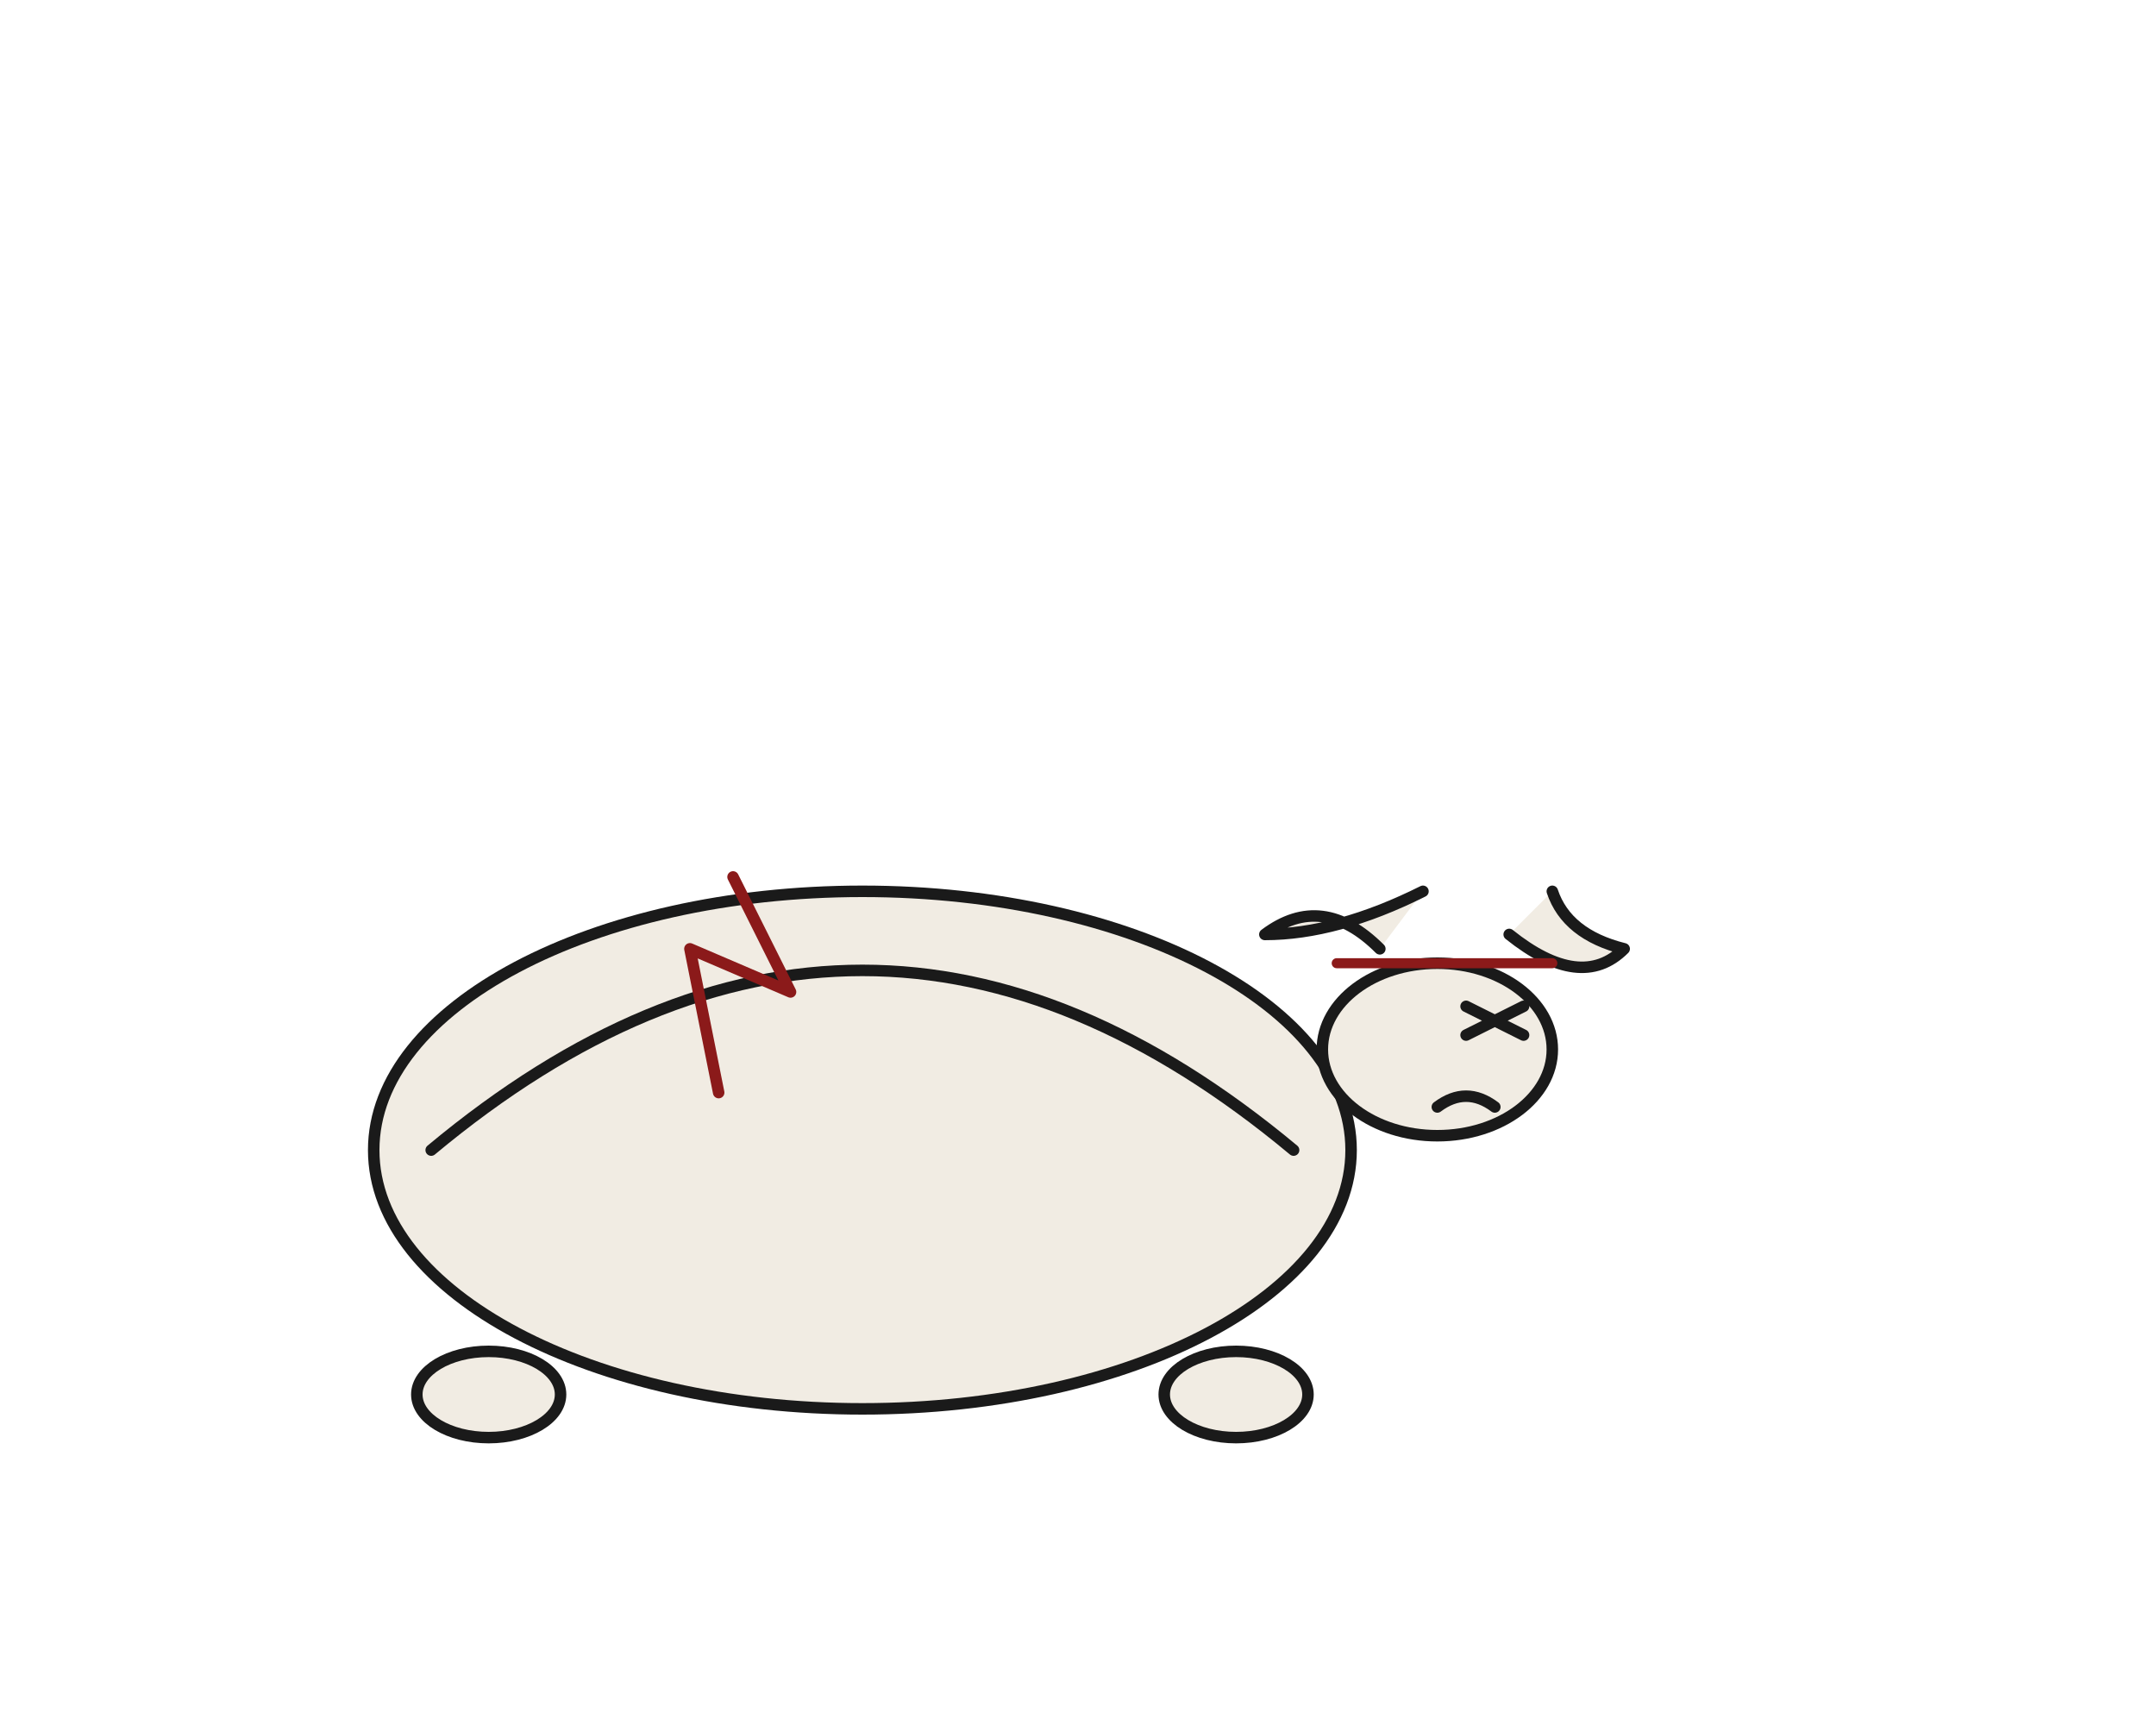
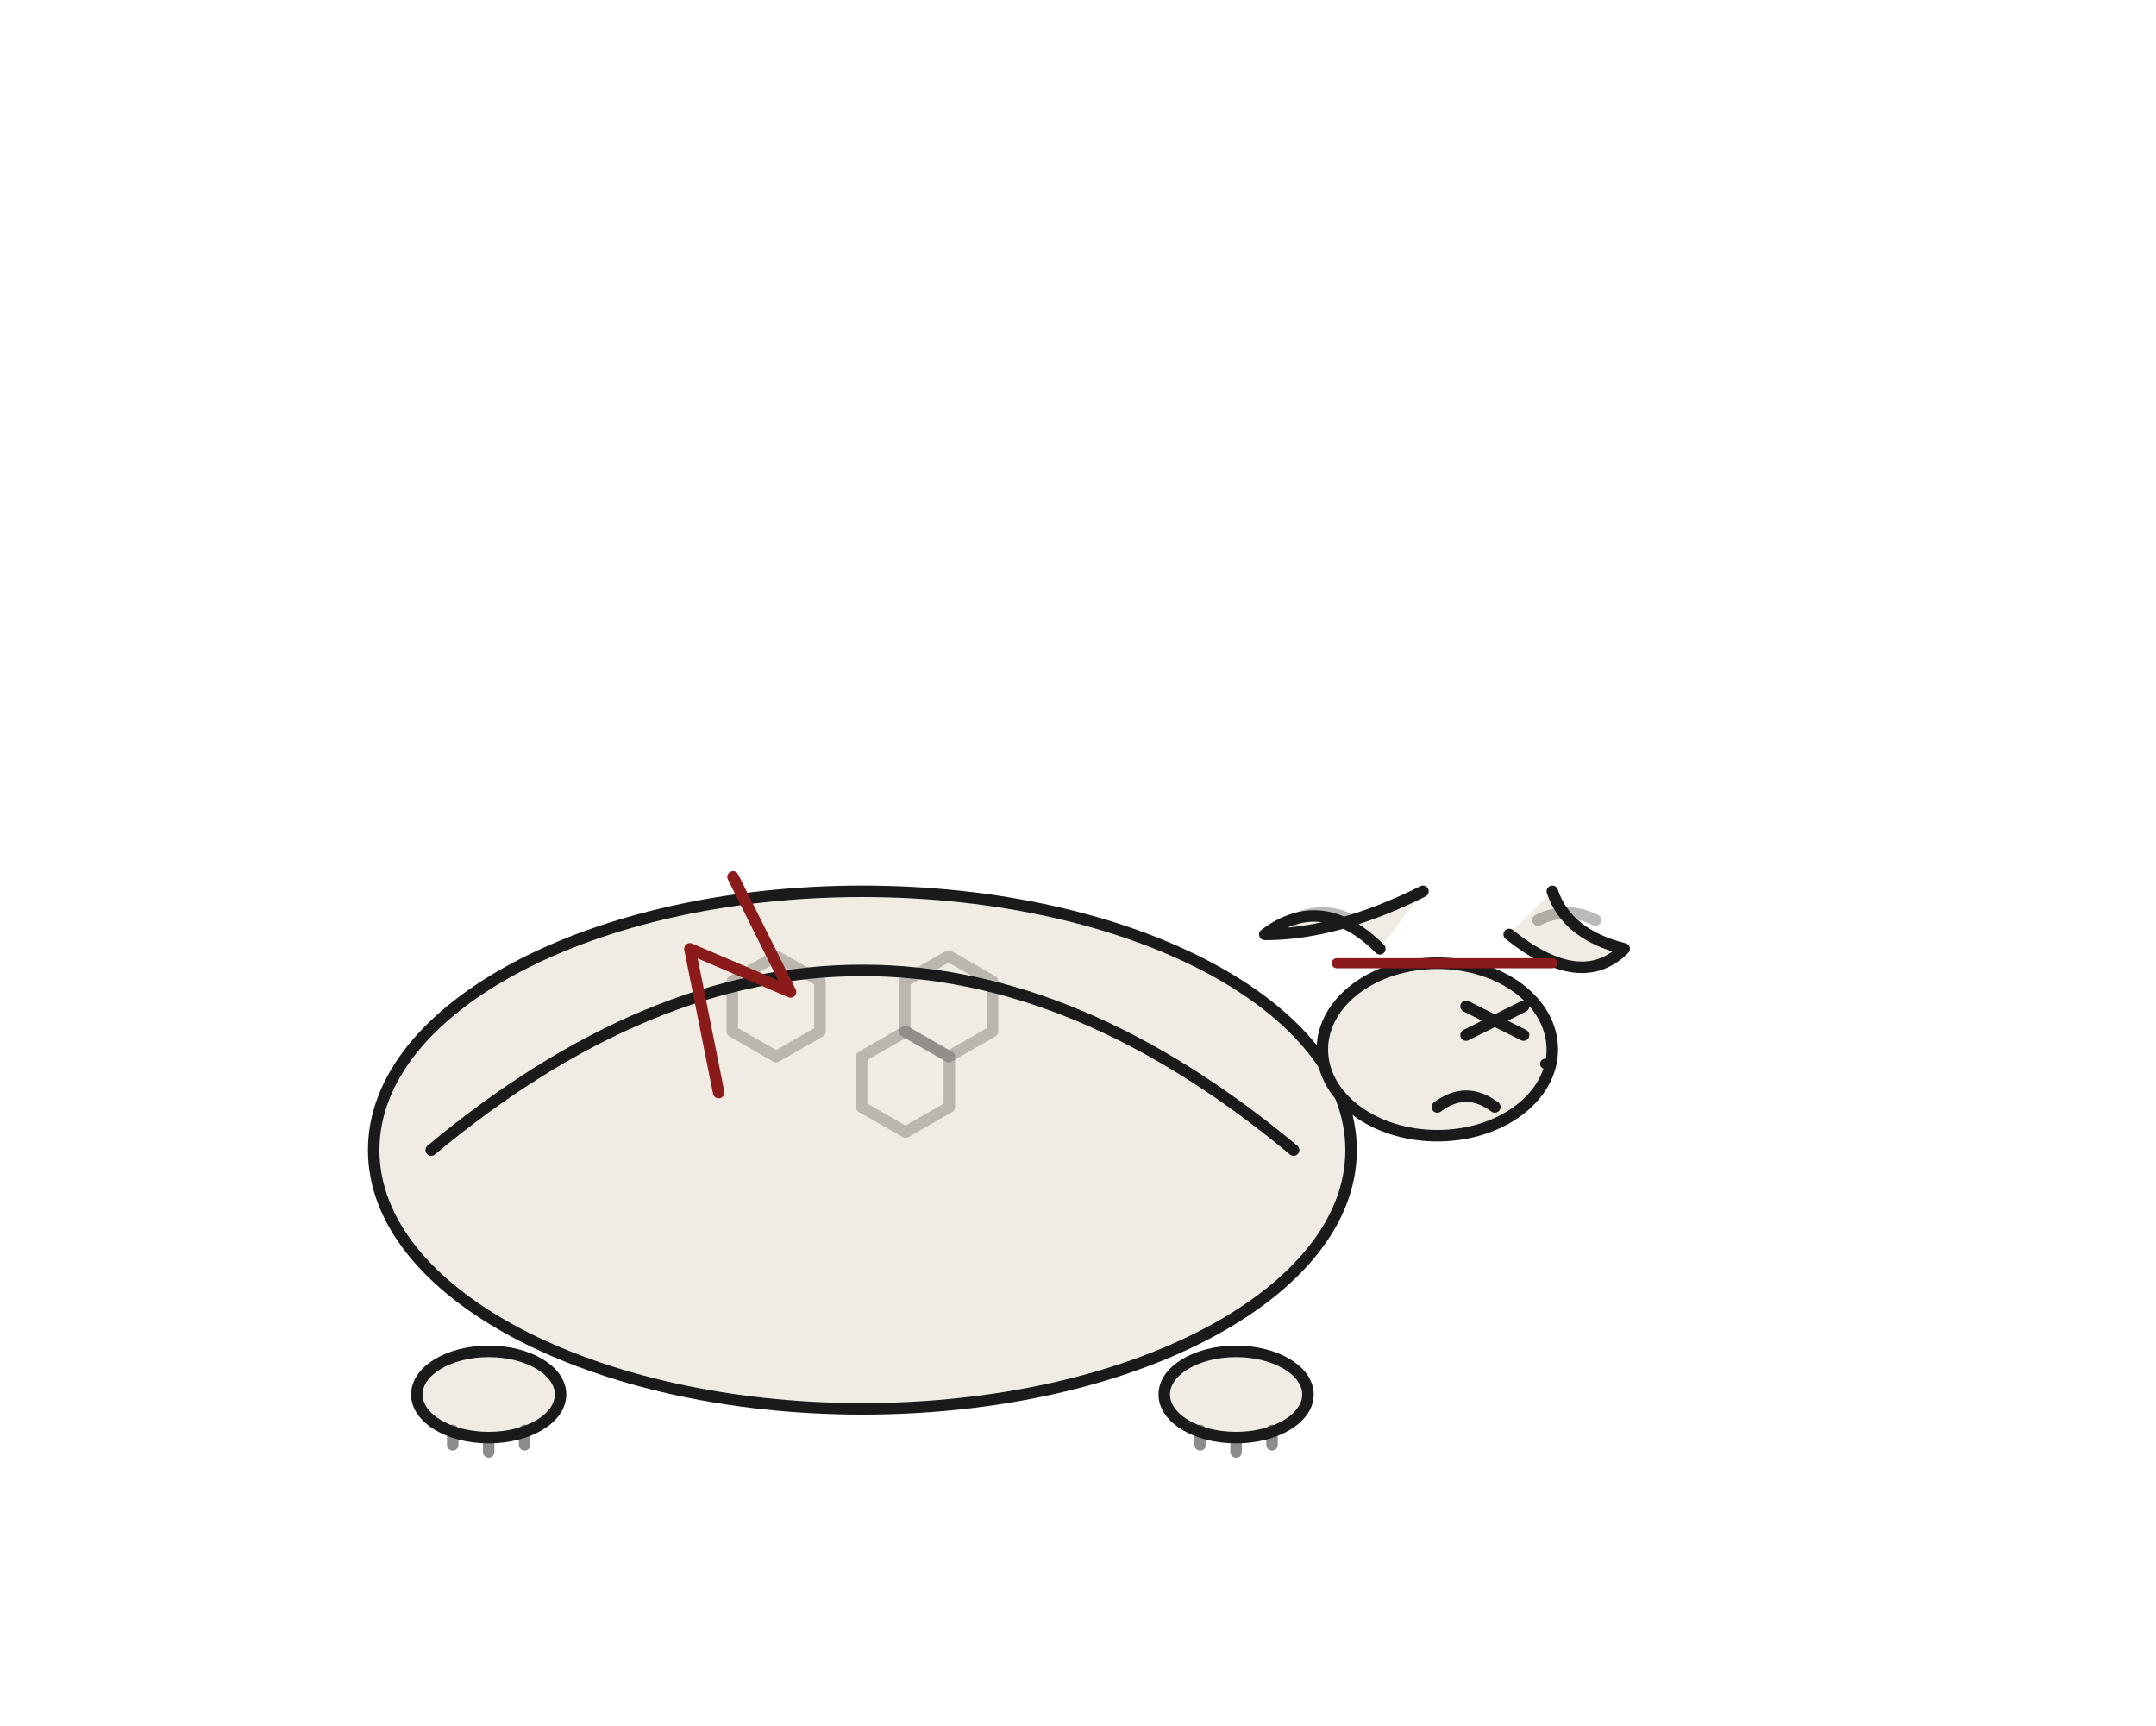
<svg xmlns="http://www.w3.org/2000/svg" viewBox="0 0 300 240" width="300" height="240" role="img" aria-label="Leponeus — The Fall">
  <g fill="none" stroke="#1A1A1A" stroke-width="1.6" stroke-linecap="round" stroke-linejoin="round" vector-effect="non-scaling-stroke">
    <ellipse cx="120" cy="160" rx="68" ry="36" fill="#F1ECE3" />
    <path d="M 60 160 Q 120 110 180 160" />
+     <g stroke-opacity="0.25">
+       <path d="M 108 133 L 114.1 136.5 L 114.1 143.5 L 108 147 L 101.9 143.5 L 101.9 136.5 Z" />
+       <path d="M 132 133 L 138.1 136.5 L 138.1 143.5 L 132 147 L 125.9 143.5 L 125.9 136.5 Z" />
+       <path d="M 126 143.5 L 132.1 147 L 132.1 154 L 126 157.5 L 119.9 154 L 119.9 147 Z" />
+     </g>
    <path d="M 100 152 L 96 132 L 110 138 L 102 122" stroke="#8B1A1A" />
    <ellipse cx="68" cy="194" rx="10" ry="6" fill="#F1ECE3" />
    <ellipse cx="172" cy="194" rx="10" ry="6" fill="#F1ECE3" />
+     <path d="M 63 199 l 0 2 M 68 200 l 0 2 M 73 199 l 0 2" stroke-opacity="0.5" />
+     <path d="M 167 199 l 0 2 M 172 200 l 0 2 M 177 199 l 0 2" stroke-opacity="0.5" />
    <ellipse cx="200" cy="146" rx="16" ry="12" fill="#F1ECE3" />
+     <circle cx="215" cy="148" r="0.7" fill="#1A1A1A" stroke="none" />
    <path d="M 204 140 L 212 144 M 212 140 L 204 144" />
    <path d="M 200 154 q 4 -3 8 0" />
    <path d="M 192 132 Q 184 124 176 130 Q 186 130 198 124" fill="#F1ECE3" />
+     <path d="M 188 128 Q 184 126 180 128" stroke-opacity="0.3" />
    <path d="M 210 130 Q 220 138 226 132 Q 218 130 216 124" fill="#F1ECE3" />
+     <path d="M 214 128 Q 218 126 222 128" stroke-opacity="0.3" />
    <line x1="186" y1="134" x2="216" y2="134" stroke="#8B1A1A" stroke-width="1.4" />
  </g>
</svg>
